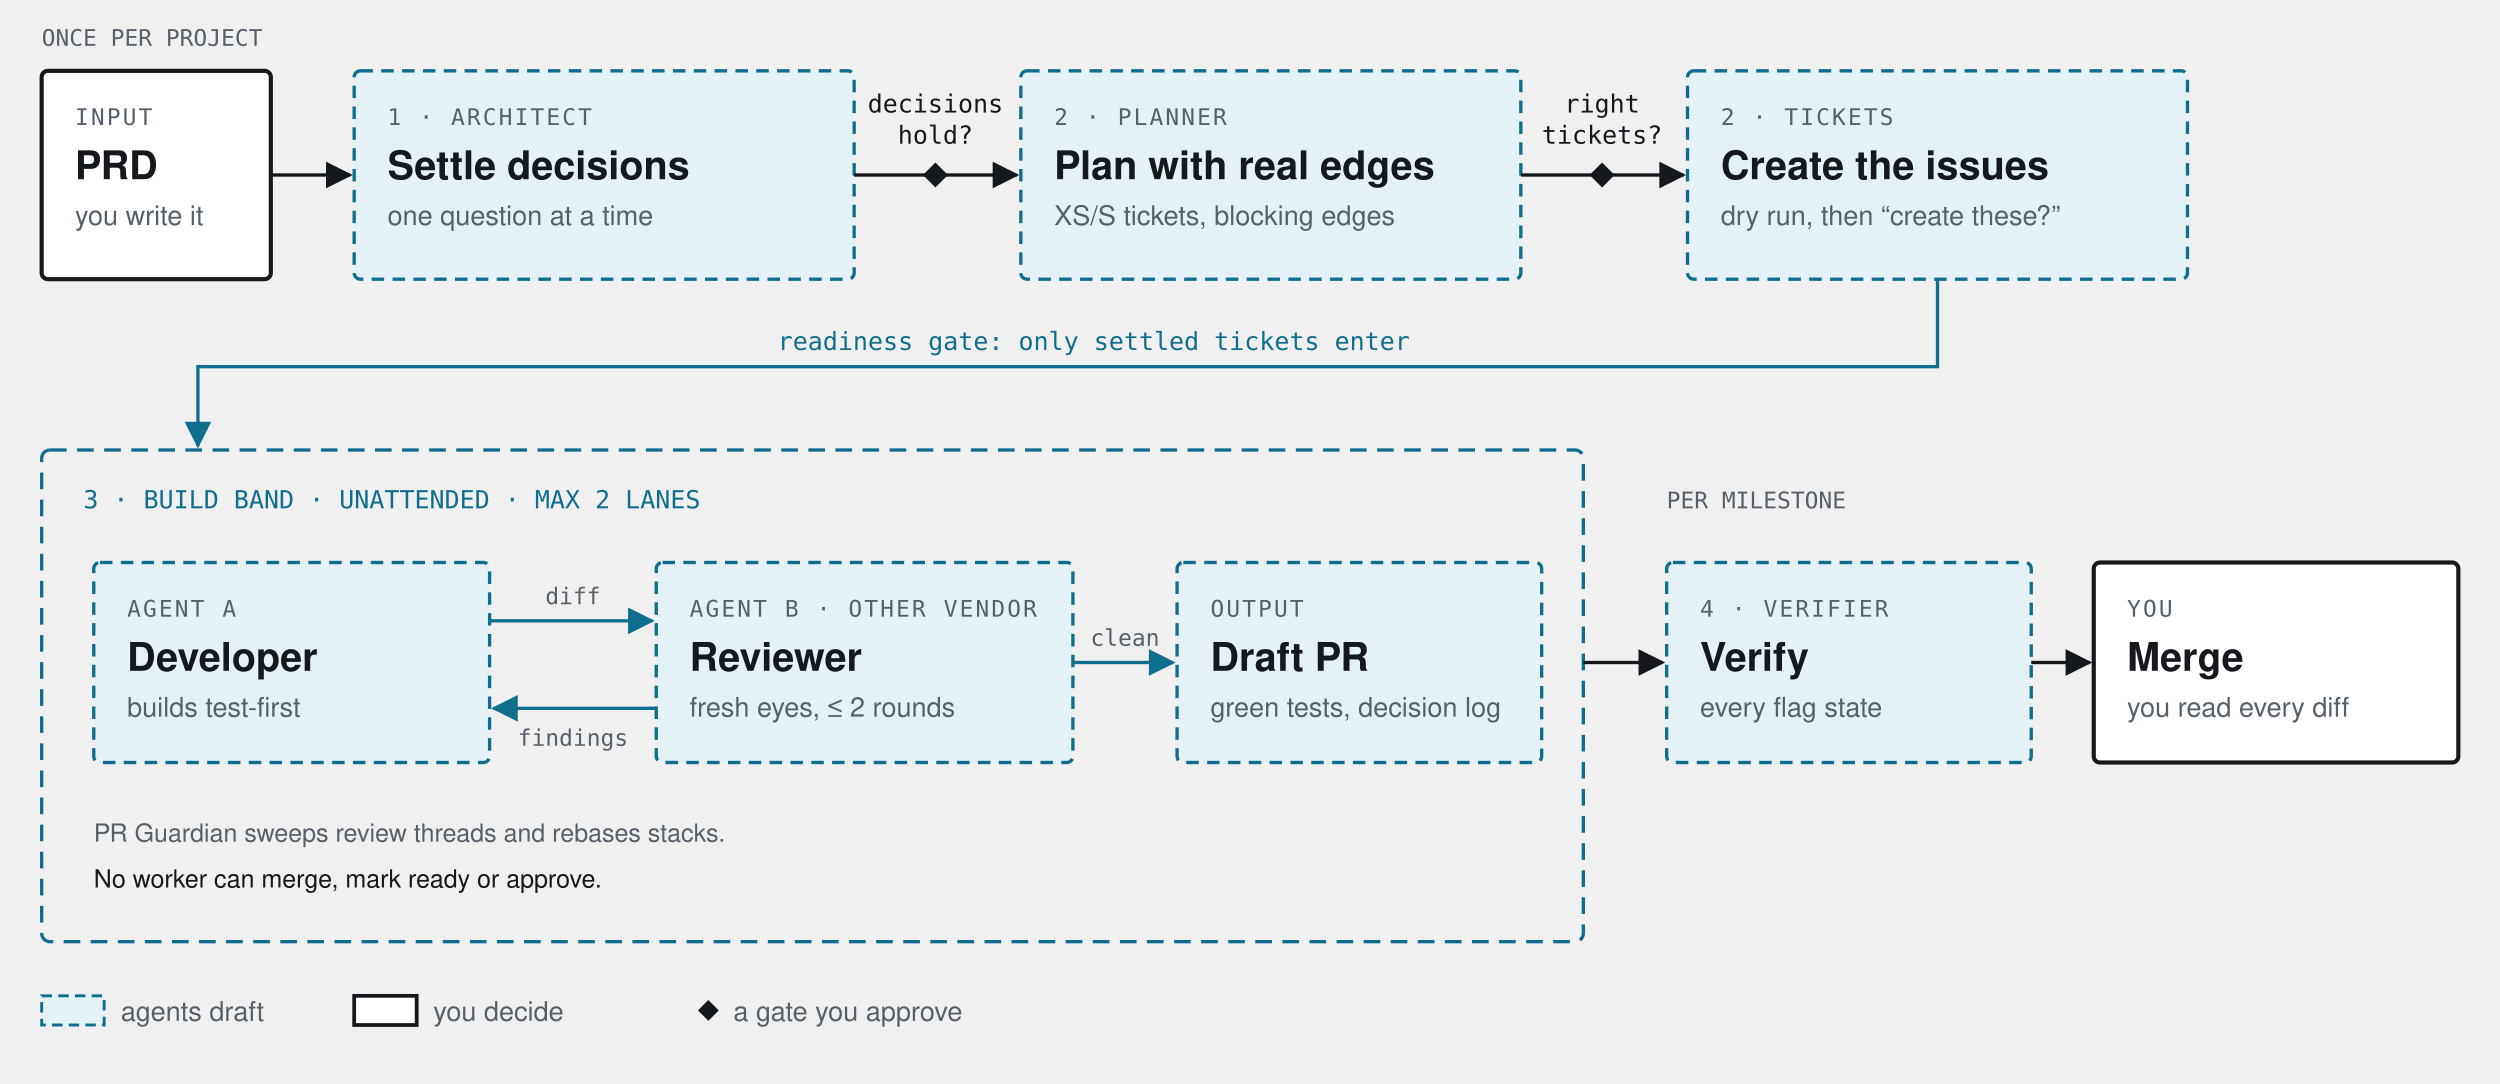
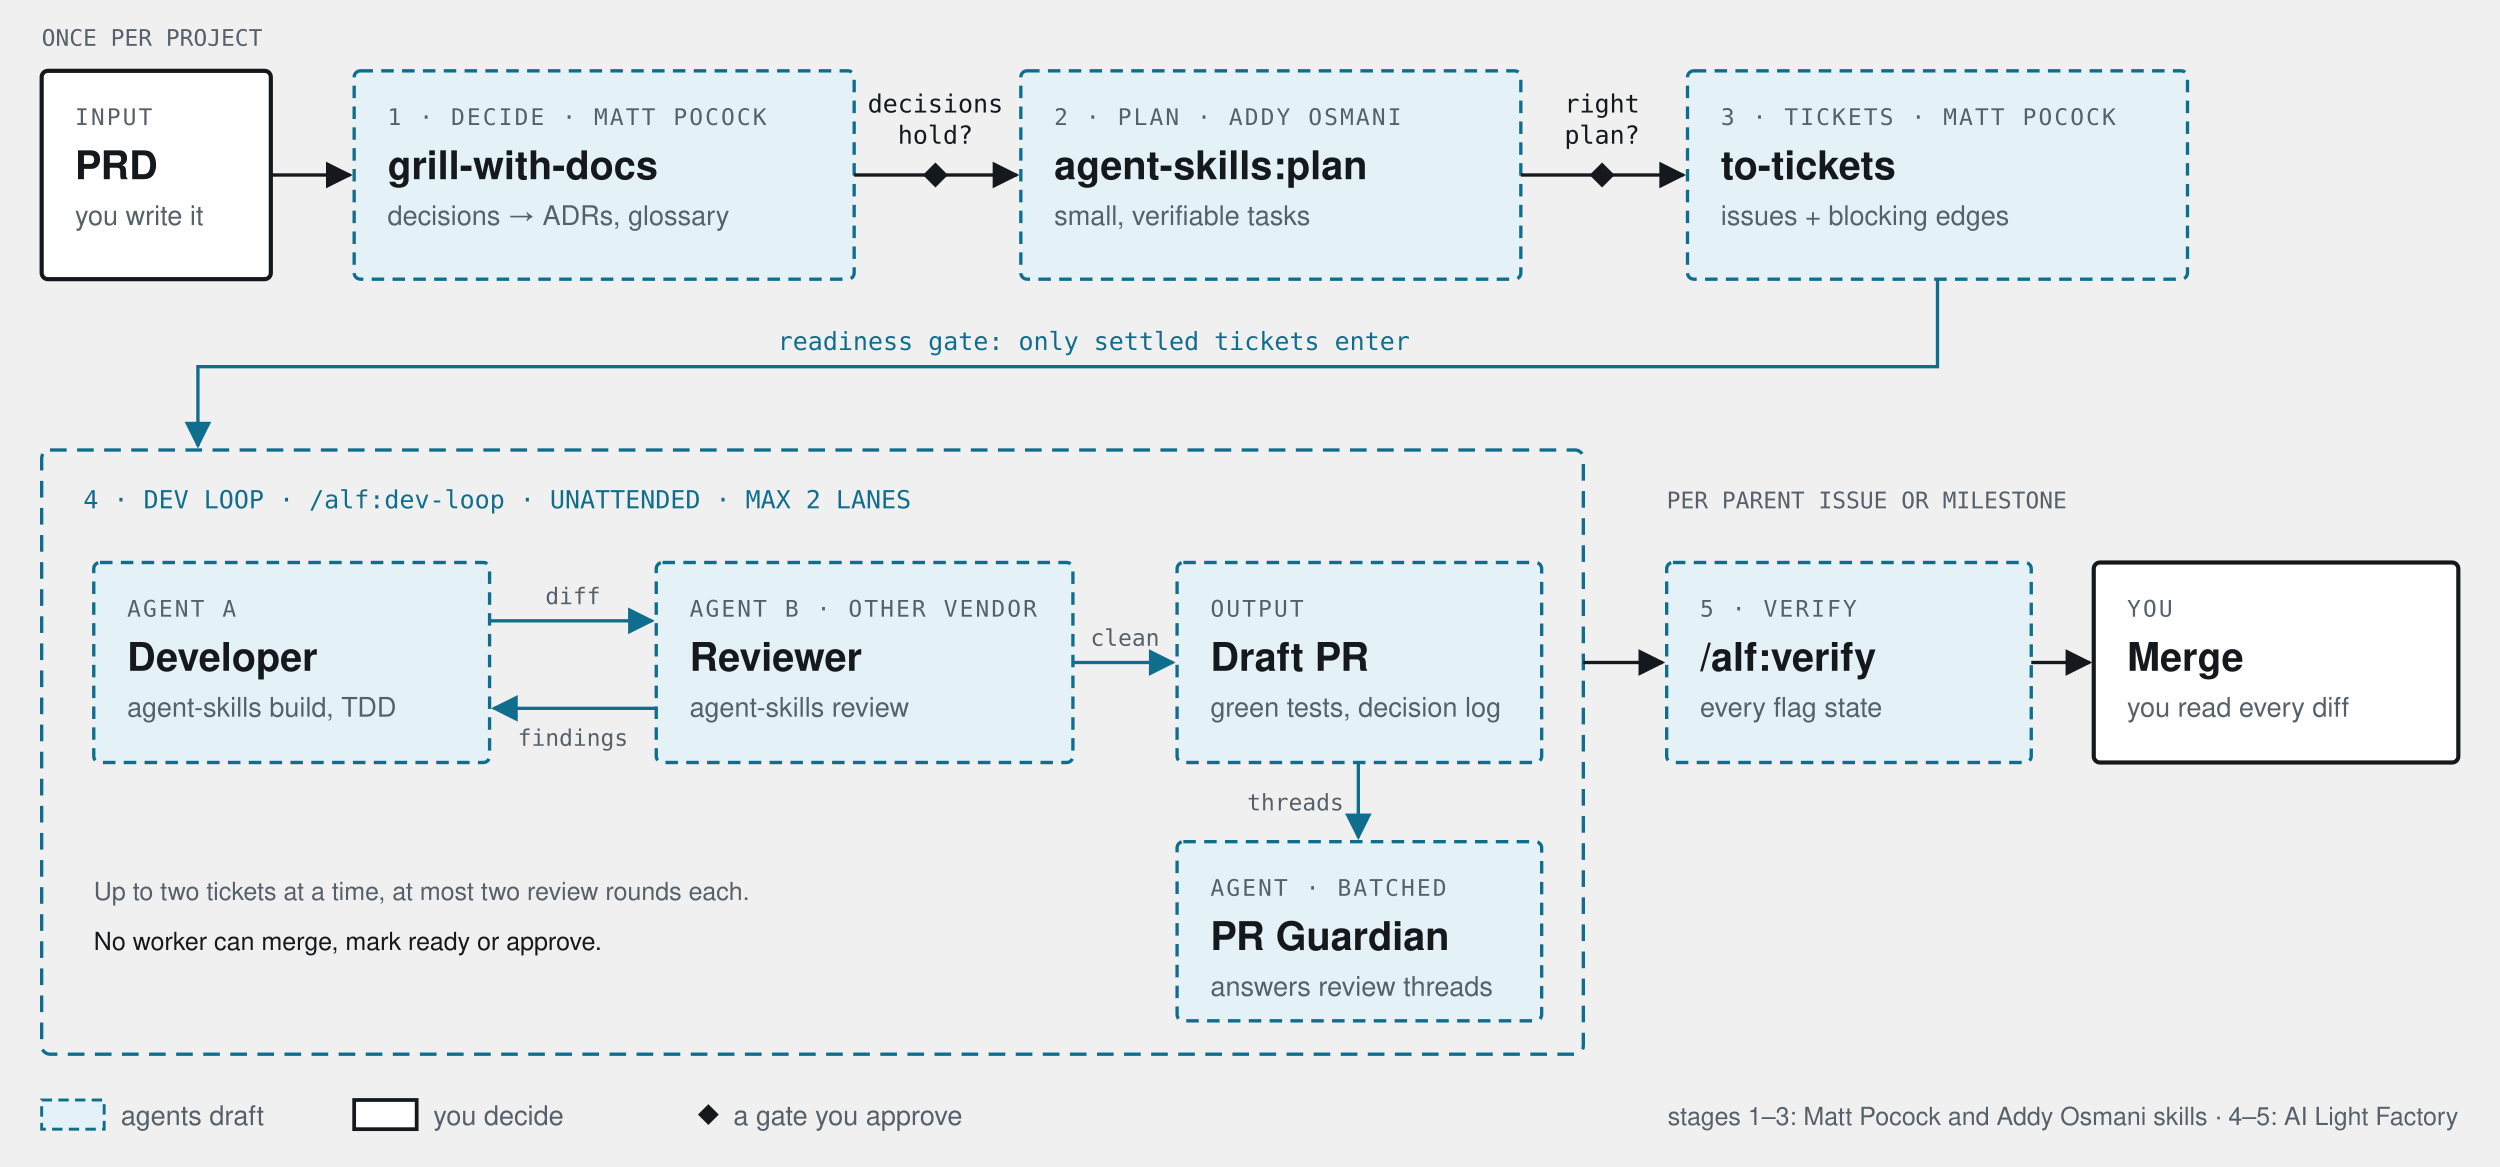
- <svg xmlns="http://www.w3.org/2000/svg" width="1200" height="520" viewBox="0 0 1200 520" role="img" aria-label="AI Light Factory: PRD, Architect, Planner, Tickets, an unattended build band with a Developer and a Reviewer from another vendor producing a draft PR, a Verifier, and you merge.">
+ <svg xmlns="http://www.w3.org/2000/svg" width="1200" height="560" viewBox="0 0 1200 560" role="img" aria-label="AI Light Factory: PRD, grill-with-docs, agent-skills plan, to-tickets, the dev-loop build band with a Developer and a Reviewer from another vendor producing a draft PR, verify, and you merge.">
  <defs>
    <marker id="ah-ink" viewBox="0 0 10 10" refX="9" refY="5" markerWidth="8" markerHeight="8" orient="auto-start-reverse">
      <path d="M0 0 L10 5 L0 10 z" fill="#15191D" />
    </marker>
    <marker id="ah-blue" viewBox="0 0 10 10" refX="9" refY="5" markerWidth="8" markerHeight="8" orient="auto-start-reverse">
      <path d="M0 0 L10 5 L0 10 z" fill="#0F6E8D" />
    </marker>
  </defs>
  <text x="20" y="22" text-anchor="start" font-family="ui-monospace, SFMono-Regular, Menlo, Consolas, monospace" font-size="11" fill="#56606A">ONCE PER PROJECT</text>
  <rect x="20" y="34" width="110" height="100" rx="3" fill="#FFFFFF" stroke="#15191D" stroke-width="2" />
  <text x="36" y="60" font-family="ui-monospace, SFMono-Regular, Menlo, Consolas, monospace" font-size="11" letter-spacing="1" fill="#56606A">INPUT</text>
  <text x="36" y="86" font-family="-apple-system, BlinkMacSystemFont, 'Segoe UI', Helvetica, Arial, sans-serif" font-size="19" font-weight="700" fill="#15191D">PRD</text>
  <text x="36" y="108" font-family="-apple-system, BlinkMacSystemFont, 'Segoe UI', Helvetica, Arial, sans-serif" font-size="13" fill="#56606A">you write it</text>
  <line x1="130" y1="84" x2="168" y2="84" stroke="#15191D" stroke-width="1.6" marker-end="url(#ah-ink)" />
  <rect x="170" y="34" width="240" height="100" rx="3" fill="#E4F2F7" stroke="#0F6E8D" stroke-width="1.6" stroke-dasharray="6 4" />
-   <text x="186" y="60" font-family="ui-monospace, SFMono-Regular, Menlo, Consolas, monospace" font-size="11" letter-spacing="1" fill="#56606A">1 · ARCHITECT</text>
-   <text x="186" y="86" font-family="-apple-system, BlinkMacSystemFont, 'Segoe UI', Helvetica, Arial, sans-serif" font-size="19" font-weight="700" fill="#15191D">Settle decisions</text>
-   <text x="186" y="108" font-family="-apple-system, BlinkMacSystemFont, 'Segoe UI', Helvetica, Arial, sans-serif" font-size="13" fill="#56606A">one question at a time</text>
+   <text x="186" y="60" font-family="ui-monospace, SFMono-Regular, Menlo, Consolas, monospace" font-size="11" letter-spacing="1" fill="#56606A">1 · DECIDE · MATT POCOCK</text>
+   <text x="186" y="86" font-family="-apple-system, BlinkMacSystemFont, 'Segoe UI', Helvetica, Arial, sans-serif" font-size="19" font-weight="700" fill="#15191D">grill-with-docs</text>
+   <text x="186" y="108" font-family="-apple-system, BlinkMacSystemFont, 'Segoe UI', Helvetica, Arial, sans-serif" font-size="13" fill="#56606A">decisions → ADRs, glossary</text>
  <line x1="410" y1="84" x2="488" y2="84" stroke="#15191D" stroke-width="1.6" marker-end="url(#ah-ink)" />
  <path d="M443.0 84 l6 -6 l6 6 l-6 6 z" fill="#15191D" />
  <text x="449.0" y="54" text-anchor="middle" font-family="ui-monospace, SFMono-Regular, Menlo, Consolas, monospace" font-size="12" fill="#15191D">decisions</text>
  <text x="449.0" y="69" text-anchor="middle" font-family="ui-monospace, SFMono-Regular, Menlo, Consolas, monospace" font-size="12" fill="#15191D">hold?</text>
  <rect x="490" y="34" width="240" height="100" rx="3" fill="#E4F2F7" stroke="#0F6E8D" stroke-width="1.6" stroke-dasharray="6 4" />
-   <text x="506" y="60" font-family="ui-monospace, SFMono-Regular, Menlo, Consolas, monospace" font-size="11" letter-spacing="1" fill="#56606A">2 · PLANNER</text>
-   <text x="506" y="86" font-family="-apple-system, BlinkMacSystemFont, 'Segoe UI', Helvetica, Arial, sans-serif" font-size="19" font-weight="700" fill="#15191D">Plan with real edges</text>
-   <text x="506" y="108" font-family="-apple-system, BlinkMacSystemFont, 'Segoe UI', Helvetica, Arial, sans-serif" font-size="13" fill="#56606A">XS/S tickets, blocking edges</text>
+   <text x="506" y="60" font-family="ui-monospace, SFMono-Regular, Menlo, Consolas, monospace" font-size="11" letter-spacing="1" fill="#56606A">2 · PLAN · ADDY OSMANI</text>
+   <text x="506" y="86" font-family="-apple-system, BlinkMacSystemFont, 'Segoe UI', Helvetica, Arial, sans-serif" font-size="19" font-weight="700" fill="#15191D">agent-skills:plan</text>
+   <text x="506" y="108" font-family="-apple-system, BlinkMacSystemFont, 'Segoe UI', Helvetica, Arial, sans-serif" font-size="13" fill="#56606A">small, verifiable tasks</text>
  <line x1="730" y1="84" x2="808" y2="84" stroke="#15191D" stroke-width="1.6" marker-end="url(#ah-ink)" />
  <path d="M763.0 84 l6 -6 l6 6 l-6 6 z" fill="#15191D" />
  <text x="769.0" y="54" text-anchor="middle" font-family="ui-monospace, SFMono-Regular, Menlo, Consolas, monospace" font-size="12" fill="#15191D">right</text>
-   <text x="769.0" y="69" text-anchor="middle" font-family="ui-monospace, SFMono-Regular, Menlo, Consolas, monospace" font-size="12" fill="#15191D">tickets?</text>
+   <text x="769.0" y="69" text-anchor="middle" font-family="ui-monospace, SFMono-Regular, Menlo, Consolas, monospace" font-size="12" fill="#15191D">plan?</text>
  <rect x="810" y="34" width="240" height="100" rx="3" fill="#E4F2F7" stroke="#0F6E8D" stroke-width="1.6" stroke-dasharray="6 4" />
-   <text x="826" y="60" font-family="ui-monospace, SFMono-Regular, Menlo, Consolas, monospace" font-size="11" letter-spacing="1" fill="#56606A">2 · TICKETS</text>
-   <text x="826" y="86" font-family="-apple-system, BlinkMacSystemFont, 'Segoe UI', Helvetica, Arial, sans-serif" font-size="19" font-weight="700" fill="#15191D">Create the issues</text>
-   <text x="826" y="108" font-family="-apple-system, BlinkMacSystemFont, 'Segoe UI', Helvetica, Arial, sans-serif" font-size="13" fill="#56606A">dry run, then “create these?”</text>
+   <text x="826" y="60" font-family="ui-monospace, SFMono-Regular, Menlo, Consolas, monospace" font-size="11" letter-spacing="1" fill="#56606A">3 · TICKETS · MATT POCOCK</text>
+   <text x="826" y="86" font-family="-apple-system, BlinkMacSystemFont, 'Segoe UI', Helvetica, Arial, sans-serif" font-size="19" font-weight="700" fill="#15191D">to-tickets</text>
+   <text x="826" y="108" font-family="-apple-system, BlinkMacSystemFont, 'Segoe UI', Helvetica, Arial, sans-serif" font-size="13" fill="#56606A">issues + blocking edges</text>
  <path d="M930 134 V176 H95 V214" fill="none" stroke="#0F6E8D" stroke-width="1.6" marker-end="url(#ah-blue)" />
  <text x="525" y="168" text-anchor="middle" font-family="ui-monospace, SFMono-Regular, Menlo, Consolas, monospace" font-size="12" fill="#0F6E8D">readiness gate: only settled tickets enter</text>
-   <rect x="20" y="216" width="740" height="236" rx="4" fill="none" stroke="#0F6E8D" stroke-width="1.6" stroke-dasharray="8 5" />
-   <text x="40" y="244" text-anchor="start" font-family="ui-monospace, SFMono-Regular, Menlo, Consolas, monospace" font-size="12" fill="#0F6E8D">3 · BUILD BAND · UNATTENDED · MAX 2 LANES</text>
+   <rect x="20" y="216" width="740" height="290" rx="4" fill="none" stroke="#0F6E8D" stroke-width="1.6" stroke-dasharray="8 5" />
+   <text x="40" y="244" text-anchor="start" font-family="ui-monospace, SFMono-Regular, Menlo, Consolas, monospace" font-size="12" fill="#0F6E8D">4 · DEV LOOP · /alf:dev-loop · UNATTENDED · MAX 2 LANES</text>
  <rect x="45" y="270" width="190" height="96" rx="3" fill="#E4F2F7" stroke="#0F6E8D" stroke-width="1.6" stroke-dasharray="6 4" />
  <text x="61" y="296" font-family="ui-monospace, SFMono-Regular, Menlo, Consolas, monospace" font-size="11" letter-spacing="1" fill="#56606A">AGENT A</text>
  <text x="61" y="322" font-family="-apple-system, BlinkMacSystemFont, 'Segoe UI', Helvetica, Arial, sans-serif" font-size="19" font-weight="700" fill="#15191D">Developer</text>
-   <text x="61" y="344" font-family="-apple-system, BlinkMacSystemFont, 'Segoe UI', Helvetica, Arial, sans-serif" font-size="13" fill="#56606A">builds test-first</text>
+   <text x="61" y="344" font-family="-apple-system, BlinkMacSystemFont, 'Segoe UI', Helvetica, Arial, sans-serif" font-size="13" fill="#56606A">agent-skills build, TDD</text>
  <rect x="315" y="270" width="200" height="96" rx="3" fill="#E4F2F7" stroke="#0F6E8D" stroke-width="1.6" stroke-dasharray="6 4" />
  <text x="331" y="296" font-family="ui-monospace, SFMono-Regular, Menlo, Consolas, monospace" font-size="11" letter-spacing="1" fill="#56606A">AGENT B · OTHER VENDOR</text>
  <text x="331" y="322" font-family="-apple-system, BlinkMacSystemFont, 'Segoe UI', Helvetica, Arial, sans-serif" font-size="19" font-weight="700" fill="#15191D">Reviewer</text>
-   <text x="331" y="344" font-family="-apple-system, BlinkMacSystemFont, 'Segoe UI', Helvetica, Arial, sans-serif" font-size="13" fill="#56606A">fresh eyes, ≤ 2 rounds</text>
+   <text x="331" y="344" font-family="-apple-system, BlinkMacSystemFont, 'Segoe UI', Helvetica, Arial, sans-serif" font-size="13" fill="#56606A">agent-skills review</text>
  <line x1="235" y1="298" x2="313" y2="298" stroke="#0F6E8D" stroke-width="1.6" marker-end="url(#ah-blue)" />
  <text x="275" y="290" text-anchor="middle" font-family="ui-monospace, SFMono-Regular, Menlo, Consolas, monospace" font-size="11" fill="#56606A">diff</text>
  <line x1="315" y1="340" x2="237" y2="340" stroke="#0F6E8D" stroke-width="1.6" marker-end="url(#ah-blue)" />
  <text x="275" y="358" text-anchor="middle" font-family="ui-monospace, SFMono-Regular, Menlo, Consolas, monospace" font-size="11" fill="#56606A">findings</text>
  <rect x="565" y="270" width="175" height="96" rx="3" fill="#E4F2F7" stroke="#0F6E8D" stroke-width="1.6" stroke-dasharray="6 4" />
  <text x="581" y="296" font-family="ui-monospace, SFMono-Regular, Menlo, Consolas, monospace" font-size="11" letter-spacing="1" fill="#56606A">OUTPUT</text>
  <text x="581" y="322" font-family="-apple-system, BlinkMacSystemFont, 'Segoe UI', Helvetica, Arial, sans-serif" font-size="19" font-weight="700" fill="#15191D">Draft PR</text>
  <text x="581" y="344" font-family="-apple-system, BlinkMacSystemFont, 'Segoe UI', Helvetica, Arial, sans-serif" font-size="13" fill="#56606A">green tests, decision log</text>
  <line x1="515" y1="318" x2="563" y2="318" stroke="#0F6E8D" stroke-width="1.6" marker-end="url(#ah-blue)" />
  <text x="540" y="310" text-anchor="middle" font-family="ui-monospace, SFMono-Regular, Menlo, Consolas, monospace" font-size="11" fill="#56606A">clean</text>
-   <text x="45" y="404" text-anchor="start" font-family="-apple-system, BlinkMacSystemFont, 'Segoe UI', Helvetica, Arial, sans-serif" font-size="12" fill="#56606A">PR Guardian sweeps review threads and rebases stacks.</text>
-   <text x="45" y="426" text-anchor="start" font-family="-apple-system, BlinkMacSystemFont, 'Segoe UI', Helvetica, Arial, sans-serif" font-size="12" fill="#15191D">No worker can merge, mark ready or approve.</text>
-   <text x="800" y="244" text-anchor="start" font-family="ui-monospace, SFMono-Regular, Menlo, Consolas, monospace" font-size="11" fill="#56606A">PER MILESTONE</text>
+   <rect x="565" y="404" width="175" height="86" rx="3" fill="#E4F2F7" stroke="#0F6E8D" stroke-width="1.6" stroke-dasharray="6 4" />
+   <text x="581" y="430" font-family="ui-monospace, SFMono-Regular, Menlo, Consolas, monospace" font-size="11" letter-spacing="1" fill="#56606A">AGENT · BATCHED</text>
+   <text x="581" y="456" font-family="-apple-system, BlinkMacSystemFont, 'Segoe UI', Helvetica, Arial, sans-serif" font-size="19" font-weight="700" fill="#15191D">PR Guardian</text>
+   <text x="581" y="478" font-family="-apple-system, BlinkMacSystemFont, 'Segoe UI', Helvetica, Arial, sans-serif" font-size="13" fill="#56606A">answers review threads</text>
+   <line x1="652" y1="366" x2="652" y2="402" stroke="#0F6E8D" stroke-width="1.6" marker-end="url(#ah-blue)" />
+   <text x="645" y="389" text-anchor="end" font-family="ui-monospace, SFMono-Regular, Menlo, Consolas, monospace" font-size="11" fill="#56606A">threads</text>
+   <text x="45" y="432" text-anchor="start" font-family="-apple-system, BlinkMacSystemFont, 'Segoe UI', Helvetica, Arial, sans-serif" font-size="12" fill="#56606A">Up to two tickets at a time, at most two review rounds each.</text>
+   <text x="45" y="456" text-anchor="start" font-family="-apple-system, BlinkMacSystemFont, 'Segoe UI', Helvetica, Arial, sans-serif" font-size="12" fill="#15191D">No worker can merge, mark ready or approve.</text>
+   <text x="800" y="244" text-anchor="start" font-family="ui-monospace, SFMono-Regular, Menlo, Consolas, monospace" font-size="11" fill="#56606A">PER PARENT ISSUE OR MILESTONE</text>
  <line x1="760" y1="318" x2="798" y2="318" stroke="#15191D" stroke-width="1.6" marker-end="url(#ah-ink)" />
  <rect x="800" y="270" width="175" height="96" rx="3" fill="#E4F2F7" stroke="#0F6E8D" stroke-width="1.6" stroke-dasharray="6 4" />
-   <text x="816" y="296" font-family="ui-monospace, SFMono-Regular, Menlo, Consolas, monospace" font-size="11" letter-spacing="1" fill="#56606A">4 · VERIFIER</text>
-   <text x="816" y="322" font-family="-apple-system, BlinkMacSystemFont, 'Segoe UI', Helvetica, Arial, sans-serif" font-size="19" font-weight="700" fill="#15191D">Verify</text>
+   <text x="816" y="296" font-family="ui-monospace, SFMono-Regular, Menlo, Consolas, monospace" font-size="11" letter-spacing="1" fill="#56606A">5 · VERIFY</text>
+   <text x="816" y="322" font-family="-apple-system, BlinkMacSystemFont, 'Segoe UI', Helvetica, Arial, sans-serif" font-size="19" font-weight="700" fill="#15191D">/alf:verify</text>
  <text x="816" y="344" font-family="-apple-system, BlinkMacSystemFont, 'Segoe UI', Helvetica, Arial, sans-serif" font-size="13" fill="#56606A">every flag state</text>
  <line x1="975" y1="318" x2="1003" y2="318" stroke="#15191D" stroke-width="1.6" marker-end="url(#ah-ink)" />
  <rect x="1005" y="270" width="175" height="96" rx="3" fill="#FFFFFF" stroke="#15191D" stroke-width="2" />
  <text x="1021" y="296" font-family="ui-monospace, SFMono-Regular, Menlo, Consolas, monospace" font-size="11" letter-spacing="1" fill="#56606A">YOU</text>
  <text x="1021" y="322" font-family="-apple-system, BlinkMacSystemFont, 'Segoe UI', Helvetica, Arial, sans-serif" font-size="19" font-weight="700" fill="#15191D">Merge</text>
  <text x="1021" y="344" font-family="-apple-system, BlinkMacSystemFont, 'Segoe UI', Helvetica, Arial, sans-serif" font-size="13" fill="#56606A">you read every diff</text>
-   <rect x="20" y="478" width="30" height="14" fill="#E4F2F7" stroke="#0F6E8D" stroke-width="1.4" stroke-dasharray="5 3" />
-   <text x="58" y="490" text-anchor="start" font-family="-apple-system, BlinkMacSystemFont, 'Segoe UI', Helvetica, Arial, sans-serif" font-size="13" fill="#56606A">agents draft</text>
-   <rect x="170" y="478" width="30" height="14" fill="#FFFFFF" stroke="#15191D" stroke-width="1.8" />
-   <text x="208" y="490" text-anchor="start" font-family="-apple-system, BlinkMacSystemFont, 'Segoe UI', Helvetica, Arial, sans-serif" font-size="13" fill="#56606A">you decide</text>
-   <path d="M335 485 l5 -5 l5 5 l-5 5 z" fill="#15191D" />
-   <text x="352" y="490" text-anchor="start" font-family="-apple-system, BlinkMacSystemFont, 'Segoe UI', Helvetica, Arial, sans-serif" font-size="13" fill="#56606A">a gate you approve</text>
+   <rect x="20" y="528" width="30" height="14" fill="#E4F2F7" stroke="#0F6E8D" stroke-width="1.4" stroke-dasharray="5 3" />
+   <text x="58" y="540" text-anchor="start" font-family="-apple-system, BlinkMacSystemFont, 'Segoe UI', Helvetica, Arial, sans-serif" font-size="13" fill="#56606A">agents draft</text>
+   <rect x="170" y="528" width="30" height="14" fill="#FFFFFF" stroke="#15191D" stroke-width="1.8" />
+   <text x="208" y="540" text-anchor="start" font-family="-apple-system, BlinkMacSystemFont, 'Segoe UI', Helvetica, Arial, sans-serif" font-size="13" fill="#56606A">you decide</text>
+   <path d="M335 535 l5 -5 l5 5 l-5 5 z" fill="#15191D" />
+   <text x="352" y="540" text-anchor="start" font-family="-apple-system, BlinkMacSystemFont, 'Segoe UI', Helvetica, Arial, sans-serif" font-size="13" fill="#56606A">a gate you approve</text>
+   <text x="1180" y="540" text-anchor="end" font-family="-apple-system, BlinkMacSystemFont, 'Segoe UI', Helvetica, Arial, sans-serif" font-size="12" fill="#56606A">stages 1–3: Matt Pocock and Addy Osmani skills · 4–5: AI Light Factory</text>
</svg>
